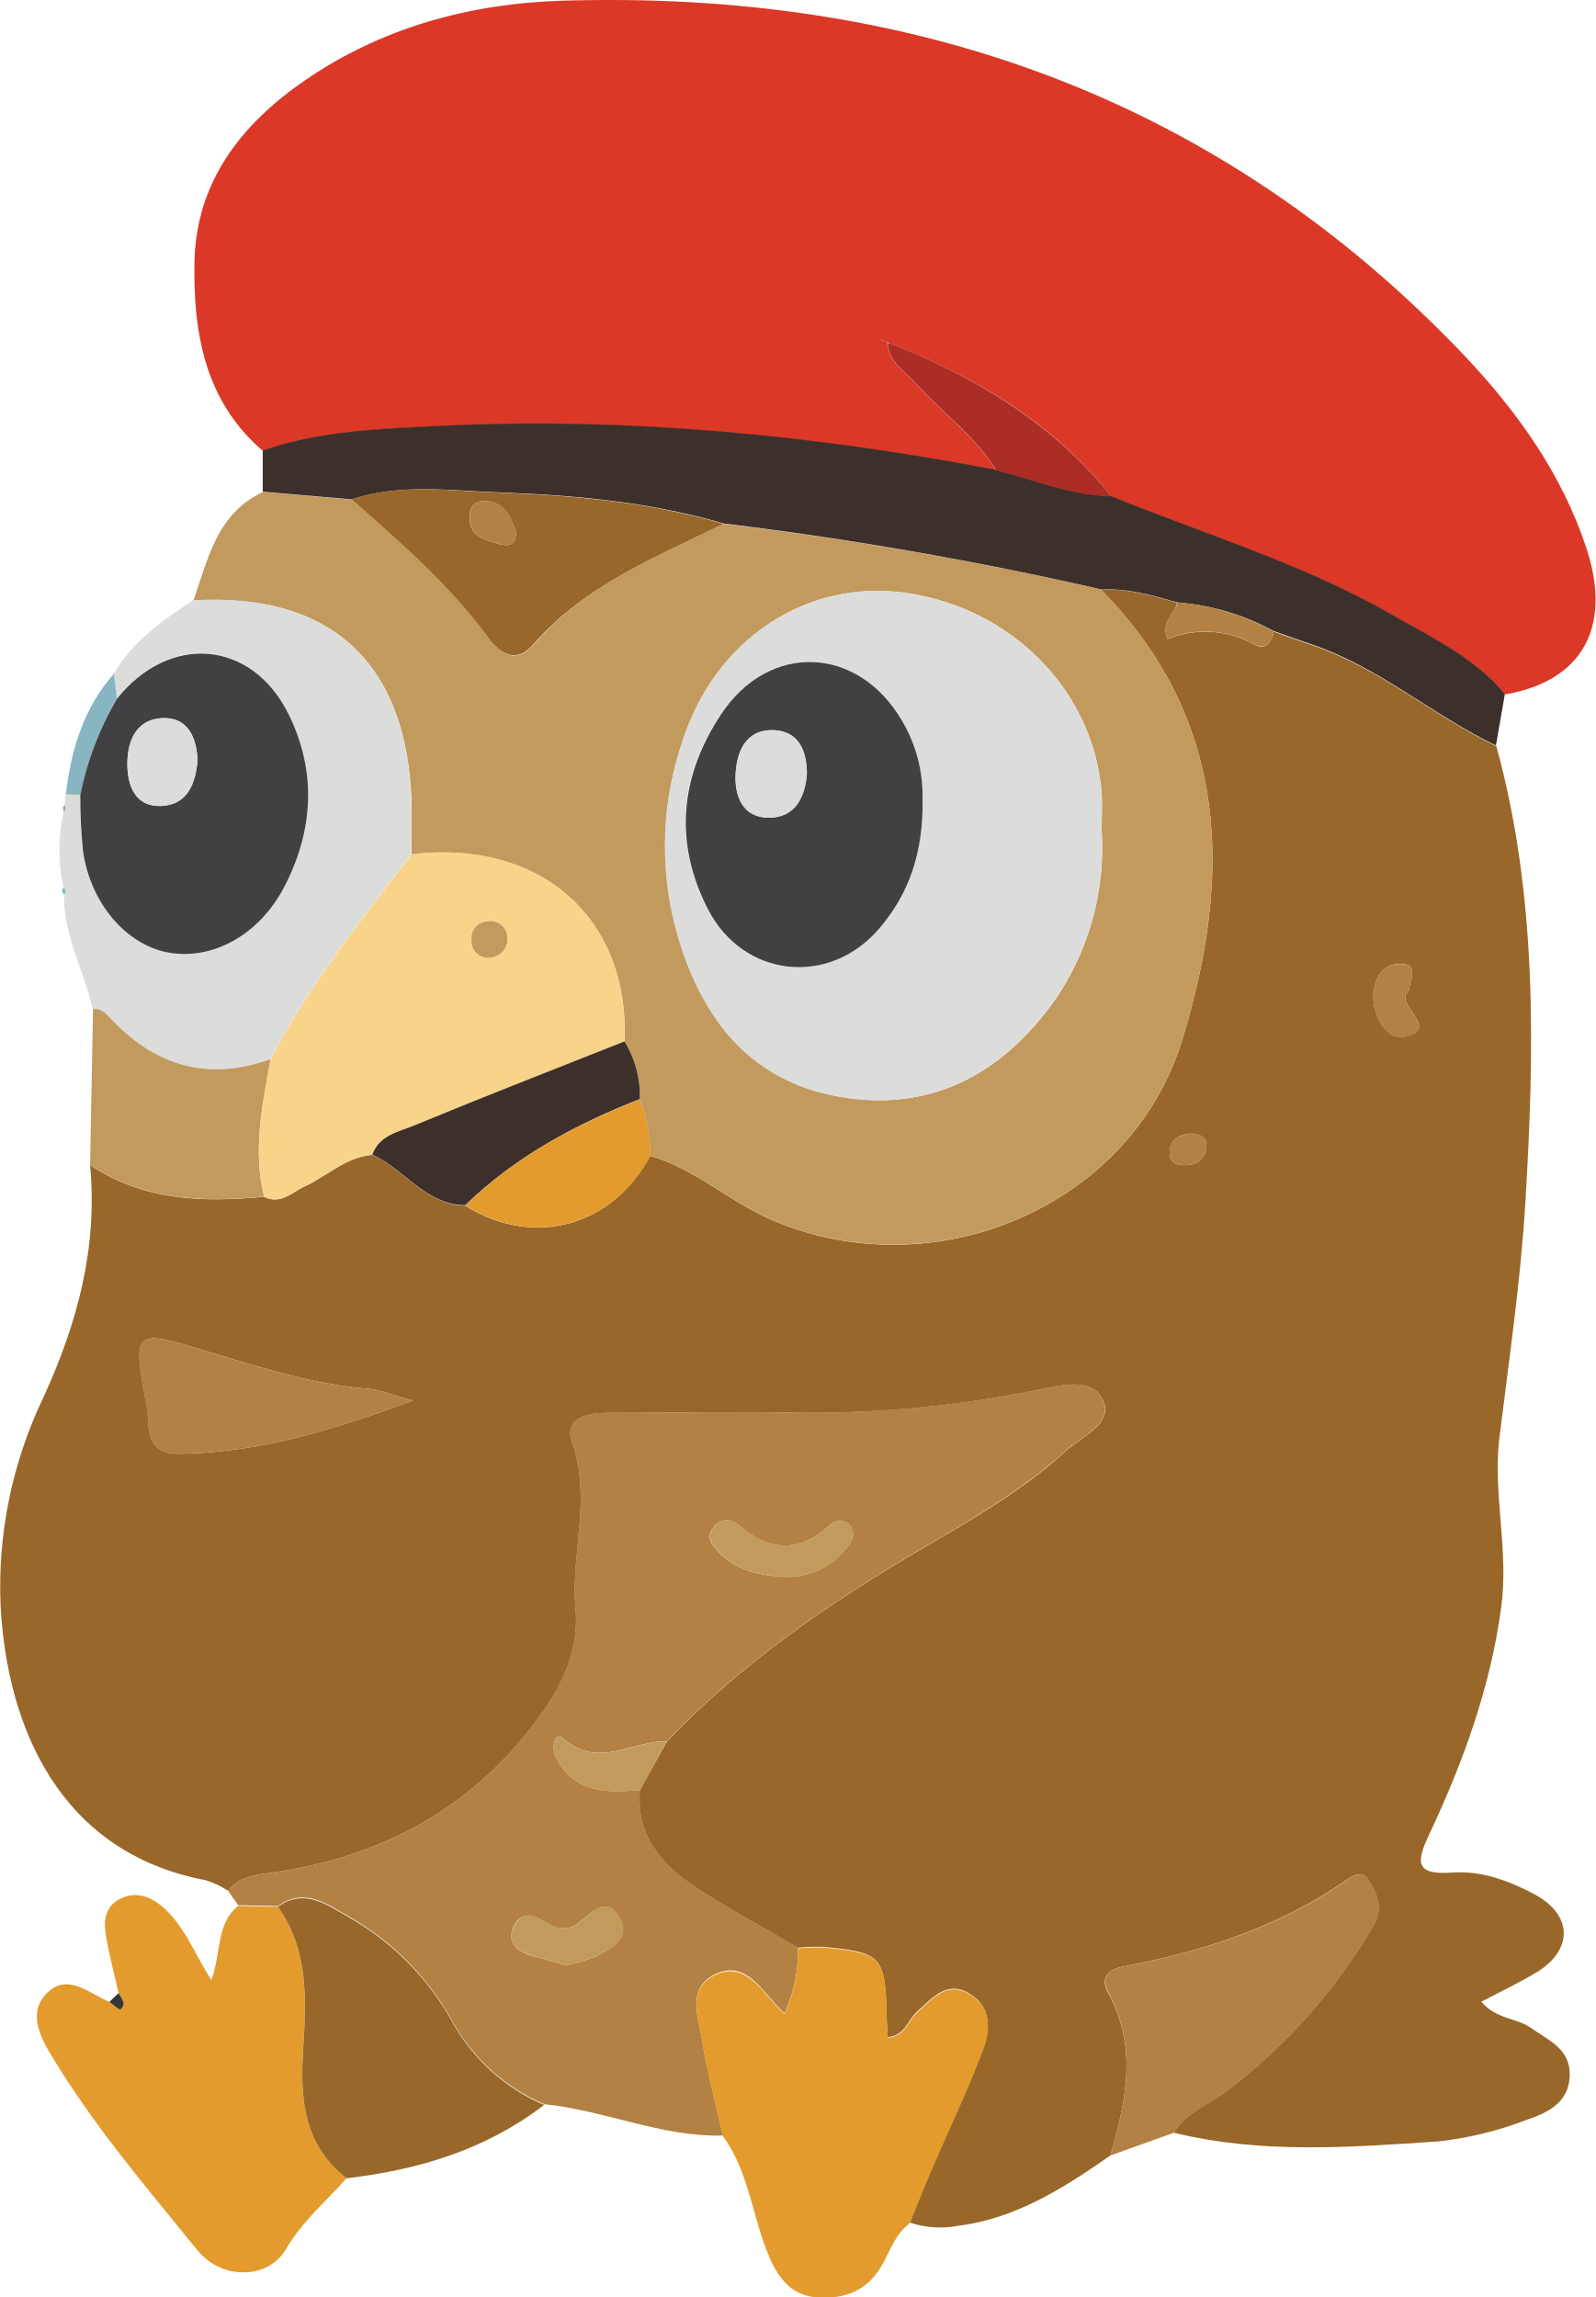
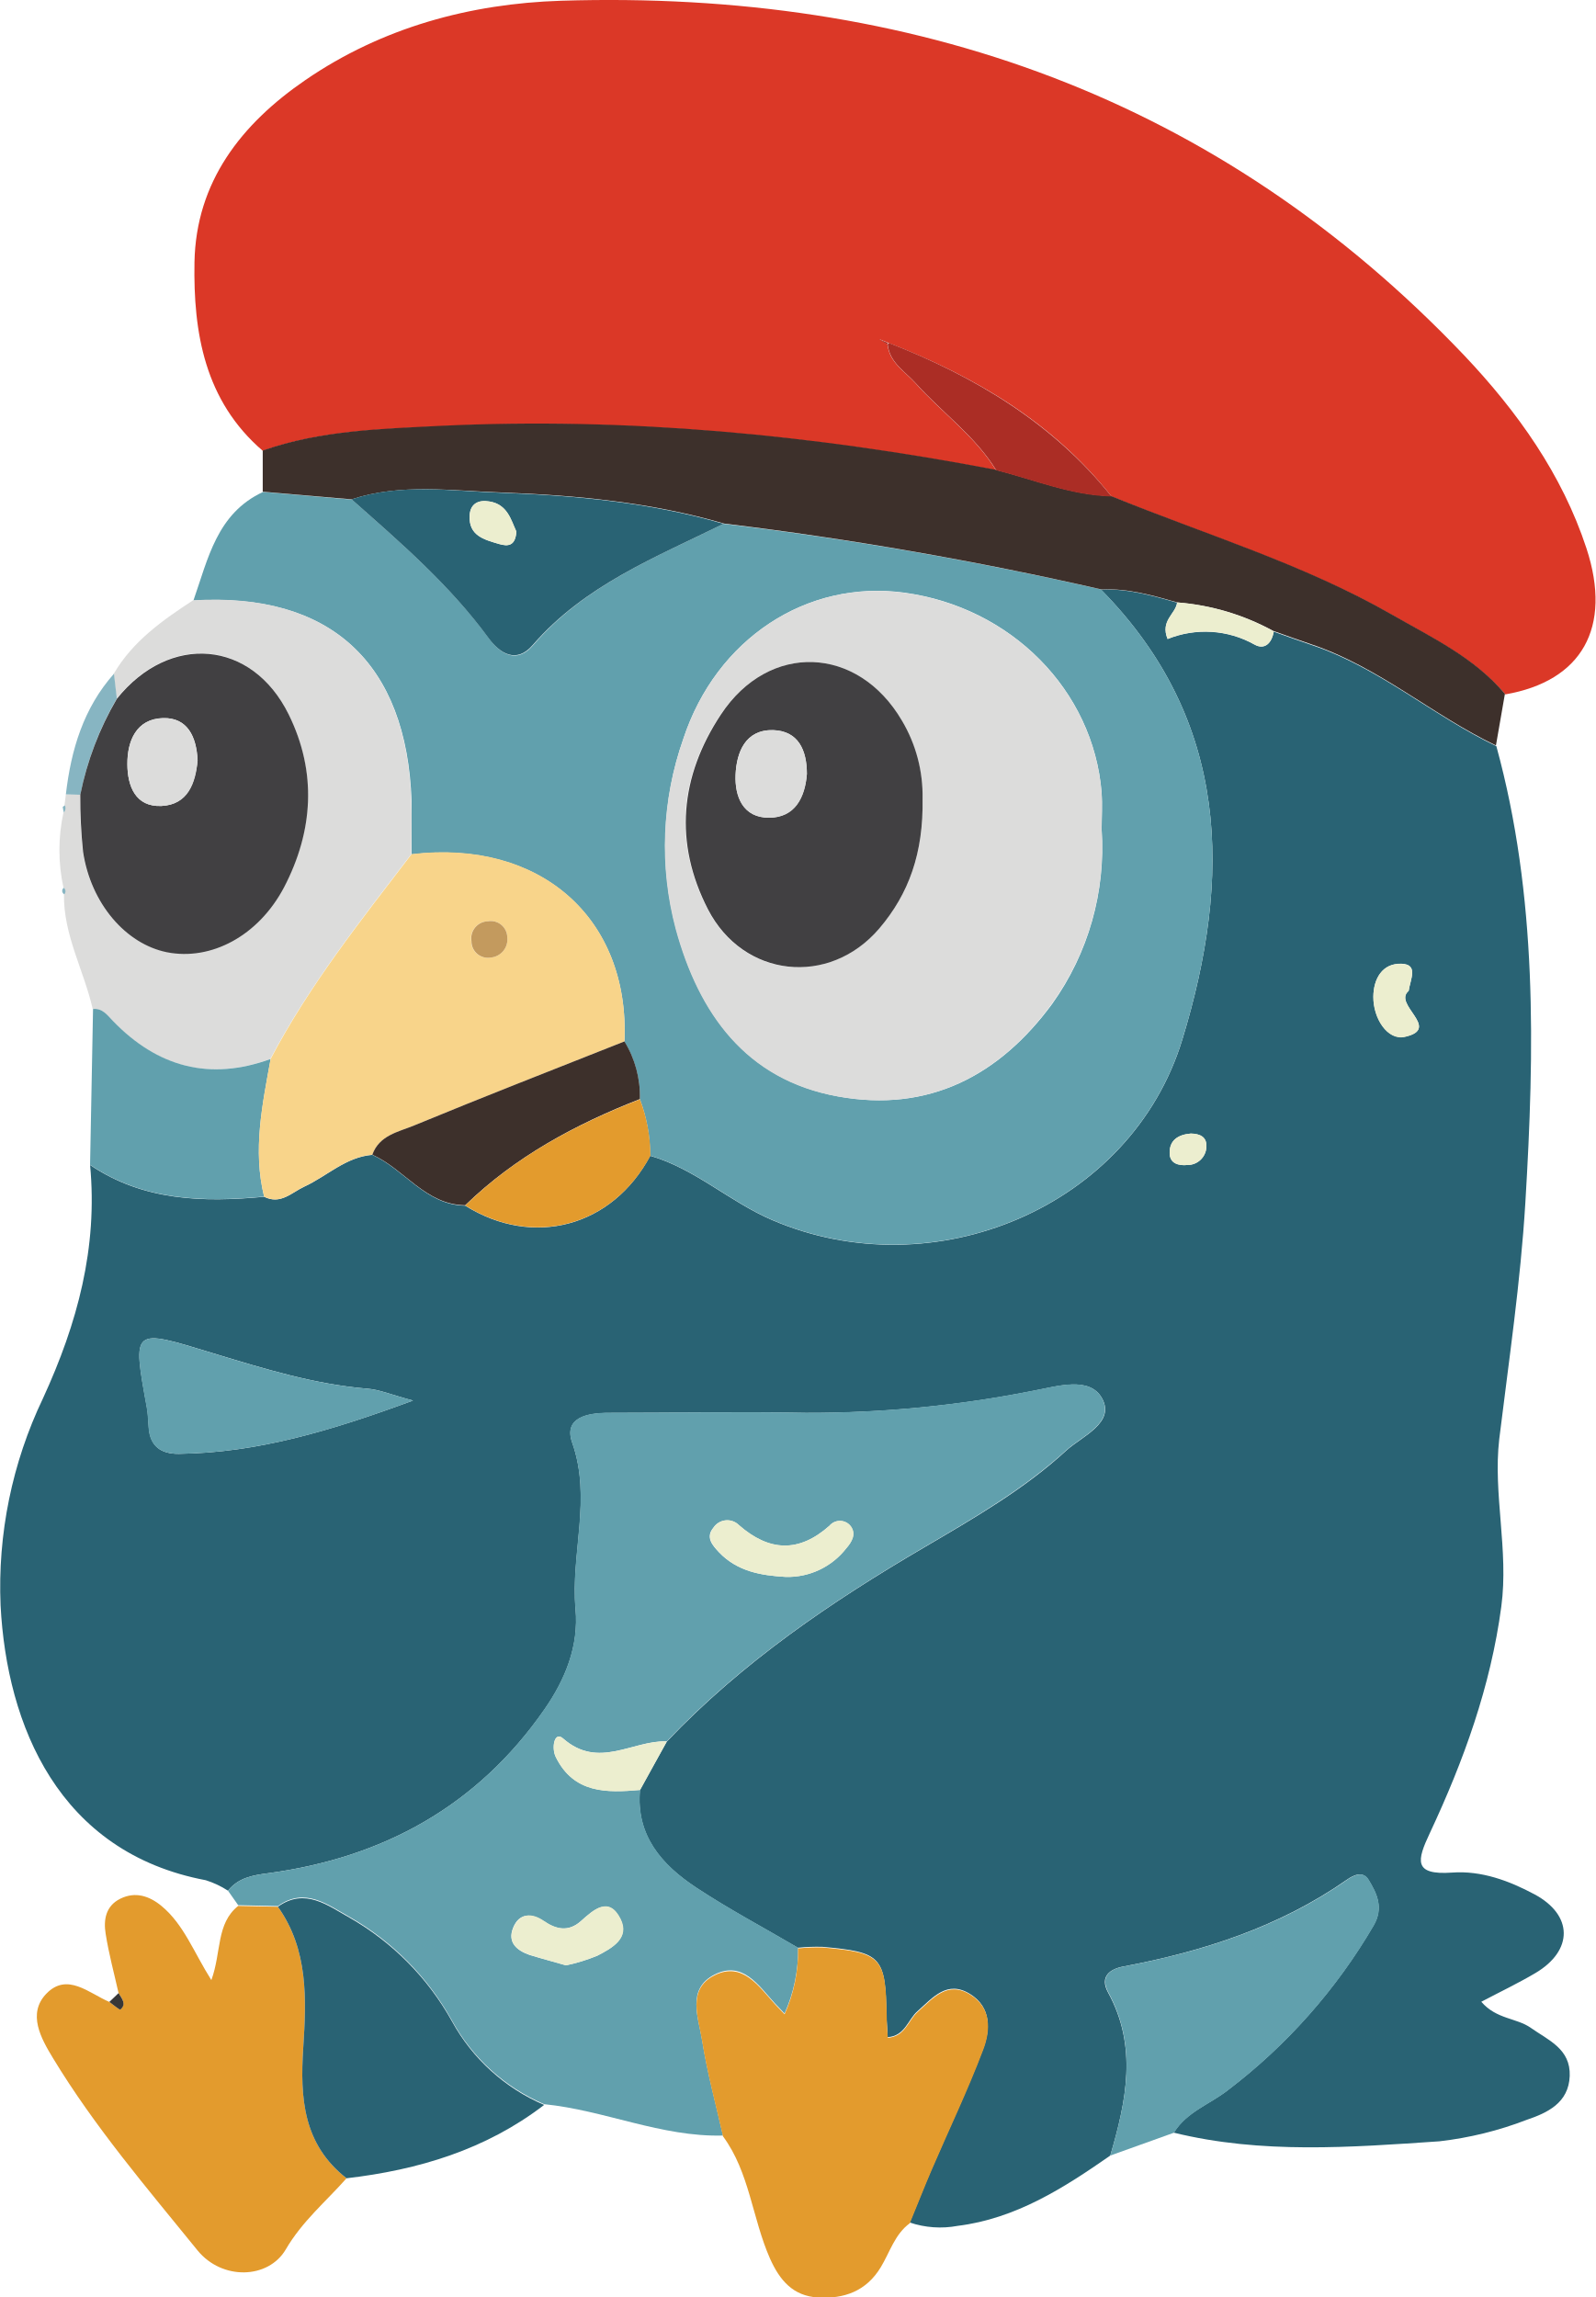
<svg xmlns="http://www.w3.org/2000/svg" viewBox="0 0 193.79 278.99">
  <defs>
-     <style>.cls-1{fill:#986729;}.cls-2{fill:#db3827;}.cls-3{fill:#c39a5e;}.cls-4{fill:#b28143;}.cls-5{fill:#3d302b;}.cls-6{fill:#e39b2d;}.cls-7{fill:#dcdcdb;}.cls-8{fill:#87b5c2;}.cls-9{fill:#f8d48a;}.cls-10{fill:#ab2d25;}.cls-11{fill:#383737;}.cls-12{fill:#414042;}</style>
+     <style>.cls-1{fill:#296374;}.cls-2{fill:#db3827;}.cls-3{fill:#61a0ad;}.cls-4{fill:#3d302b;}.cls-5{fill:#e39b2d;}.cls-6{fill:#dcdcdb;}.cls-7{fill:#87b5c2;}.cls-8{fill:#f8d48a;}.cls-9{fill:#eceecf;}.cls-10{fill:#ab2d25;}.cls-11{fill:#383737;}.cls-12{fill:#414042;}.cls-13{fill:#c39a5e;}</style>
  </defs>
  <g id="Layer_2" data-name="Layer 2">
    <g id="Layer_1-2" data-name="Layer 1">
      <path class="cls-1" d="M134.85,261.81c-5.67,3.95-11.47,7.66-18.54,8.54a11.58,11.58,0,0,1-5.83-.41c.88-2.13,1.72-4.29,2.63-6.41,2.09-4.87,4.38-9.67,6.27-14.62.9-2.35,1.05-5.09-1.54-6.71-2.8-1.76-4.54.42-6.42,2.09-1.15,1-1.49,3-3.62,3.14,0-.92-.11-1.74-.13-2.56-.12-7.23-.6-7.77-7.77-8.41a22.75,22.75,0,0,0-3,.11c-4.14-2.43-8.39-4.68-12.38-7.32-4.15-2.75-7.31-6.3-6.8-11.84L81,211.52c9.12-9.61,20-17,31.29-23.6,6-3.53,12.07-7,17.23-11.75,1.88-1.71,5.95-3.36,4.34-6.31-1.5-2.76-5.49-1.46-8.34-.94a139.42,139.42,0,0,1-27.65,2.69c-8-.16-16,0-23.94,0-2.55,0-5.5.55-4.43,3.61,2.41,6.81-.2,13.5.41,20.22.41,4.51-1.26,8.56-3.76,12.16C58,219.33,46.57,225.64,32.55,227.52c-1.85.24-3.61.55-4.86,2.12A11,11,0,0,0,25,228.37C7.12,225,.83,209.57.07,195a53.11,53.11,0,0,1,5.15-25.16c4.19-9.11,6.67-18.31,5.72-28.34,6.49,4.38,13.74,4.55,21.14,3.86,2,1,3.34-.52,4.9-1.24,2.75-1.27,5-3.58,8.24-3.85,3.92,1.77,6.45,6.08,11.28,6.17,8.27,5.17,17.87,2.58,22.47-6.06,5.46,1.59,9.61,5.57,14.8,7.8,19.64,8.45,43.61-1.54,49.83-21.92,6-19.65,5.85-38.69-9.88-54.65,3.19-.15,6.21.73,9.23,1.58-.15,1.39-2.06,2.18-1.14,4.43a12.21,12.21,0,0,1,10.55.67c1.25.71,2.12-.2,2.34-1.57,1.54.55,3.08,1.11,4.63,1.63,8.2,2.76,14.72,8.6,22.41,12.28,5,18.24,4.64,36.86,3.52,55.47-.58,9.6-2,19.14-3.17,28.7-.77,6.64,1.17,13.51.25,20.34-1.29,9.68-4.57,18.73-8.67,27.48-1.57,3.33-2.06,5.16,2.7,4.82,3.55-.26,6.94,1,10,2.64,4.72,2.53,4.72,6.83.12,9.56-2.08,1.23-4.26,2.27-6.58,3.49,1.84,2.14,4.28,1.95,6,3.16,2.14,1.51,4.86,2.56,4.74,5.85s-2.74,4.49-5.22,5.33a43.11,43.11,0,0,1-10.61,2.61c-10.77.73-21.59,1.57-32.26-1.05,1.54-2.54,4.38-3.45,6.58-5.18a68.5,68.5,0,0,0,17.69-20c1.23-2.15.4-3.86-.63-5.54-.66-1.08-1.77-.6-2.62,0-8.2,5.72-17.44,8.71-27.16,10.54-1.58.3-2.91,1.2-1.84,3.16C138.19,248.58,136.79,255.19,134.85,261.81Zm-84.69-91.7c-2.7-.73-4.08-1.33-5.49-1.44-6.5-.53-12.68-2.45-18.83-4.32-9.82-3-9.78-3.14-8,6.6.15.81.16,1.65.23,2.47.17,2.26,1.51,3.18,3.65,3.16C31.21,176.46,40.13,173.81,50.16,170.11Zm120.93-49.76c.21-1.43,1.22-3.23-.88-3.3-2.32-.08-3.38,1.84-3.41,4,0,2.62,1.72,5.33,3.81,4.87C175.15,124.94,169.11,122,171.09,120.35Zm-26.46,17.33c-1.5.12-2.6.79-2.57,2.39,0,1.25,1.09,1.54,2.14,1.43a2.29,2.29,0,0,0,2.32-2.13C146.62,138.07,145.73,137.72,144.63,137.68Z" />
      <path class="cls-2" d="M31.92,54.76c-7.07-6.07-8.45-14.36-8.3-22.9.18-9.78,5.69-16.8,13.46-22.13C46.42,3.32,57.12.44,68.15.09,110.79-1.24,148,11.82,177.85,43.18,184.3,50,189.73,57.6,192.69,66.62c3.15,9.63-.58,16.11-9.86,17.72-3.73-4.4-8.85-6.83-13.7-9.61C158.33,68.54,146.4,65,135,60.3c-7.13-9-16.58-14.57-27.08-18.65l-1.13-.46,1,.63c.23,2.24,2.11,3.28,3.42,4.74,3.19,3.57,7.21,6.39,9.77,10.56-22.27-4.25-44.72-6.41-67.4-5.33C46.26,52.13,38.91,52.3,31.92,54.76Z" />
      <path class="cls-3" d="M133.72,71.59c15.73,16,15.89,35,9.88,54.65-6.22,20.38-30.19,30.37-49.83,21.92-5.19-2.23-9.34-6.21-14.8-7.79a19.5,19.5,0,0,0-1.25-6.85,12.7,12.7,0,0,0-1.88-7c.67-15-10.24-24.61-25.85-22.75,0-2.14,0-4.29,0-6.43-.56-16.86-9.87-25.41-26.5-24.4,1.78-5.06,2.84-10.58,8.46-13.19l10.79.93c5.93,5.24,11.92,10.4,16.64,16.85,1.38,1.89,3.36,3.16,5.36.85C71,71.08,79.62,67.69,87.88,63.62A447.27,447.27,0,0,1,133.72,71.59Zm.08,29.17c0-1.5.1-3,0-4.49-1-12.44-11-22.54-24-24.29C98,70.38,87,77.58,83,89.72a39.09,39.09,0,0,0-.88,23.12c2.79,10.22,8.5,18.28,19.67,20.33,11,2,19.59-2.52,26-11.23A32.6,32.6,0,0,0,133.8,100.76Z" />
-       <path class="cls-4" d="M27.69,229.64c1.25-1.57,3-1.88,4.86-2.12,14-1.88,25.46-8.19,33.58-19.94,2.5-3.6,4.17-7.65,3.76-12.16-.61-6.72,2-13.41-.41-20.22-1.07-3.06,1.88-3.62,4.43-3.61,8,0,16-.14,23.94,0a139.42,139.42,0,0,0,27.65-2.69c2.85-.52,6.84-1.82,8.34.94,1.61,2.95-2.46,4.6-4.34,6.31-5.16,4.7-11.21,8.22-17.23,11.75-11.34,6.65-22.17,14-31.29,23.6-4.16-.15-8.27,3.44-12.59-.35-1.08-.95-1.43,1.16-.89,2.25,2.19,4.43,6.17,4.36,10.25,4-.51,5.54,2.65,9.09,6.8,11.84,4,2.64,8.24,4.89,12.38,7.32a18.78,18.78,0,0,1-1.64,8l-1.17-1.23c-2-2.18-3.92-5.24-7.34-3.5s-1.94,5.25-1.5,8c.62,3.89,1.66,7.71,2.53,11.55-7.5.2-14.39-3.08-21.72-3.81a23.14,23.14,0,0,1-11.2-10.16,32.88,32.88,0,0,0-12.45-12.59c-2.58-1.43-5.38-3.69-8.69-1.31l-4.82-.11Zm67.75-38.11a9,9,0,0,0,7.33-3.47c.67-.77,1.23-1.71.56-2.66a1.65,1.65,0,0,0-2.6-.08c-3.71,3.3-7.3,3.14-11-.08a2,2,0,0,0-3.08.3c-1,1.19-.13,2.13.67,3C89.55,190.87,92.44,191.36,95.44,191.53Zm-26.7,47.18a21.59,21.59,0,0,0,3.78-1.16c1.76-.91,4-2.11,2.82-4.47-1.41-2.82-3.28-1.08-4.8.26s-3,1-4.5,0-3-1-3.72.8.47,2.78,2,3.31C65.77,237.89,67.21,238.26,68.74,238.71Z" />
-       <path class="cls-5" d="M42.7,60.65l-10.79-.93c0-1.65,0-3.31,0-5,7-2.46,14.34-2.63,21.6-3,22.68-1.08,45.13,1.08,67.4,5.33,4.66,1.17,9.15,3.07,14,3.18,11.44,4.68,23.37,8.24,34.17,14.43,4.85,2.78,10,5.21,13.7,9.61q-.54,3.14-1.09,6.27c-7.69-3.68-14.21-9.52-22.41-12.28-1.55-.52-3.09-1.08-4.63-1.63A28.91,28.91,0,0,0,143,73.17c-3-.85-6-1.73-9.23-1.58a447.27,447.27,0,0,0-45.84-8c-8.8-2.57-17.87-3.43-26.95-3.77C54.87,59.62,48.7,58.68,42.7,60.65Z" />
-       <path class="cls-6" d="M28.93,231.49l4.82.1c3.72,5.22,3.46,11.25,3.08,17.13-.4,6.13,0,11.73,5.26,15.85-2.51,2.83-5.41,5.25-7.38,8.64C32.6,276.81,27,277,24,273.34c-6.14-7.57-12.5-15-17.58-23.39-1.43-2.36-3.13-5.37-.79-7.8,2.53-2.62,5.17-.06,7.65,1,.47.33,1.26,1,1.34.93.75-.7.18-1.38-.22-2-.54-2.41-1.19-4.79-1.57-7.22-.27-1.67,0-3.37,1.79-4.25s3.49-.36,5,.89c2.72,2.26,3.9,5.6,6.05,9C26.91,237.11,26.24,233.63,28.93,231.49Z" />
-       <path class="cls-7" d="M23.45,72.91c16.63-1,25.94,7.54,26.5,24.4.07,2.14,0,4.29,0,6.43-6.12,8-12.4,15.91-17.12,24.88-7.42,2.71-13.75,1-19.16-4.62-.67-.69-1.25-1.56-2.41-1.45-1.06-4.67-3.57-9-3.49-13.93a.54.54,0,0,0-.06-.79,21.39,21.39,0,0,1,0-9.15.8.8,0,0,0,.12-.86L8,96.48l1.72,0a64,64,0,0,0,.34,6.94c.94,6.28,5.16,11.2,10.19,12.2,5.35,1,11.1-2,14.22-7.89,3.6-6.84,4-14,.56-21-4.47-9.06-14.46-9.88-20.87-1.89-.12-1-.23-2-.35-3C16.13,77.87,19.74,75.34,23.45,72.91Z" />
-       <path class="cls-6" d="M87.81,259.47c-.87-3.84-1.91-7.66-2.53-11.55-.44-2.79-1.89-6.3,1.5-8s5.36,1.32,7.34,3.5l1.17,1.23a18.78,18.78,0,0,0,1.64-8,22.75,22.75,0,0,1,3-.11c7.17.64,7.65,1.18,7.77,8.41,0,.82.08,1.64.13,2.56,2.13-.16,2.47-2.12,3.62-3.14,1.88-1.67,3.62-3.85,6.42-2.09,2.59,1.62,2.44,4.36,1.54,6.71-1.89,5-4.18,9.75-6.27,14.62-.91,2.12-1.75,4.28-2.63,6.41-1.84,1.35-2.43,3.53-3.54,5.36-1.77,2.92-4.47,3.86-7.64,3.67-3-.19-4.61-2.05-5.81-4.73C91.35,269.4,91.05,263.87,87.81,259.47Z" />
+       <path class="cls-3" d="M27.69,229.64c1.25-1.57,3-1.88,4.86-2.12,14-1.88,25.46-8.19,33.58-19.94,2.5-3.6,4.17-7.65,3.76-12.16-.61-6.72,2-13.41-.41-20.22-1.07-3.06,1.88-3.62,4.43-3.61,8,0,16-.14,23.94,0a139.42,139.42,0,0,0,27.65-2.69c2.85-.52,6.84-1.82,8.34.94,1.61,2.95-2.46,4.6-4.34,6.31-5.16,4.7-11.21,8.22-17.23,11.75-11.34,6.65-22.17,14-31.29,23.6-4.16-.15-8.27,3.44-12.59-.35-1.08-.95-1.43,1.16-.89,2.25,2.19,4.43,6.17,4.36,10.25,4-.51,5.54,2.65,9.09,6.8,11.84,4,2.64,8.24,4.89,12.38,7.32a18.78,18.78,0,0,1-1.64,8l-1.17-1.23c-2-2.18-3.92-5.24-7.34-3.5s-1.94,5.25-1.5,8c.62,3.89,1.66,7.71,2.53,11.55-7.5.2-14.39-3.08-21.72-3.81a23.14,23.14,0,0,1-11.2-10.16,32.88,32.88,0,0,0-12.45-12.59c-2.58-1.43-5.38-3.69-8.69-1.31l-4.82-.11Zm67.75-38.11a9,9,0,0,0,7.33-3.47c.67-.77,1.23-1.71.56-2.66a1.65,1.65,0,0,0-2.6-.08c-3.71,3.3-7.3,3.14-11-.08a2,2,0,0,0-3.08.3c-1,1.19-.13,2.13.67,3C89.55,190.87,92.44,191.36,95.44,191.53Zm-26.7,47.18a21.59,21.59,0,0,0,3.78-1.16c1.76-.91,4-2.11,2.82-4.47-1.41-2.82-3.28-1.08-4.8.26s-3,1-4.5,0-3-1-3.72.8.47,2.78,2,3.31C65.77,237.89,67.21,238.26,68.74,238.71Z" />
+       <path class="cls-4" d="M42.7,60.65l-10.79-.93c0-1.65,0-3.31,0-5,7-2.46,14.34-2.63,21.6-3,22.68-1.08,45.13,1.08,67.4,5.33,4.66,1.17,9.15,3.07,14,3.18,11.44,4.68,23.37,8.24,34.17,14.43,4.85,2.78,10,5.21,13.7,9.61q-.54,3.14-1.09,6.27c-7.69-3.68-14.21-9.52-22.41-12.28-1.55-.52-3.09-1.08-4.63-1.63A28.91,28.91,0,0,0,143,73.17c-3-.85-6-1.73-9.23-1.58a447.27,447.27,0,0,0-45.84-8c-8.8-2.57-17.87-3.43-26.95-3.77C54.87,59.62,48.7,58.68,42.7,60.65Z" />
+       <path class="cls-5" d="M28.93,231.49l4.82.1c3.72,5.22,3.46,11.25,3.08,17.13-.4,6.13,0,11.73,5.26,15.85-2.51,2.83-5.41,5.25-7.38,8.64C32.6,276.81,27,277,24,273.34c-6.14-7.57-12.5-15-17.58-23.39-1.43-2.36-3.13-5.37-.79-7.8,2.53-2.62,5.17-.06,7.65,1,.47.33,1.26,1,1.34.93.75-.7.18-1.38-.22-2-.54-2.41-1.19-4.79-1.57-7.22-.27-1.67,0-3.37,1.79-4.25s3.49-.36,5,.89c2.72,2.26,3.9,5.6,6.05,9C26.91,237.11,26.24,233.63,28.93,231.49Z" />
+       <path class="cls-6" d="M23.45,72.91c16.63-1,25.94,7.54,26.5,24.4.07,2.14,0,4.29,0,6.43-6.12,8-12.4,15.91-17.12,24.88-7.42,2.71-13.75,1-19.16-4.62-.67-.69-1.25-1.56-2.41-1.45-1.06-4.67-3.57-9-3.49-13.93a.54.54,0,0,0-.06-.79,21.39,21.39,0,0,1,0-9.15.8.8,0,0,0,.12-.86L8,96.48l1.72,0a64,64,0,0,0,.34,6.94c.94,6.28,5.16,11.2,10.19,12.2,5.35,1,11.1-2,14.22-7.89,3.6-6.84,4-14,.56-21-4.47-9.06-14.46-9.88-20.87-1.89-.12-1-.23-2-.35-3C16.13,77.87,19.74,75.34,23.45,72.91Z" />
+       <path class="cls-5" d="M87.81,259.47c-.87-3.84-1.91-7.66-2.53-11.55-.44-2.79-1.89-6.3,1.5-8s5.36,1.32,7.34,3.5l1.17,1.23a18.78,18.78,0,0,0,1.64-8,22.75,22.75,0,0,1,3-.11c7.17.64,7.65,1.18,7.77,8.41,0,.82.08,1.64.13,2.56,2.13-.16,2.47-2.12,3.62-3.14,1.88-1.67,3.62-3.85,6.42-2.09,2.59,1.62,2.44,4.36,1.54,6.71-1.89,5-4.18,9.75-6.27,14.62-.91,2.12-1.75,4.28-2.63,6.41-1.84,1.35-2.43,3.53-3.54,5.36-1.77,2.92-4.47,3.86-7.64,3.67-3-.19-4.61-2.05-5.81-4.73C91.35,269.4,91.05,263.87,87.81,259.47Z" />
      <path class="cls-1" d="M42.09,264.57c-5.27-4.12-5.66-9.72-5.26-15.85.38-5.88.64-11.91-3.08-17.13,3.31-2.37,6.11-.11,8.69,1.32A32.88,32.88,0,0,1,54.89,245.5a23.14,23.14,0,0,0,11.2,10.16C59,261.1,50.82,263.55,42.09,264.57Z" />
-       <path class="cls-4" d="M134.85,261.81c1.94-6.62,3.34-13.23-.23-19.8-1.07-2,.26-2.86,1.84-3.16,9.72-1.83,19-4.82,27.16-10.54.85-.6,2-1.08,2.62,0,1,1.68,1.86,3.39.63,5.54a68.5,68.5,0,0,1-17.69,20c-2.2,1.73-5,2.64-6.58,5.18Z" />
+       <path class="cls-3" d="M134.85,261.81c1.94-6.62,3.34-13.23-.23-19.8-1.07-2,.26-2.86,1.84-3.16,9.72-1.83,19-4.82,27.16-10.54.85-.6,2-1.08,2.62,0,1,1.68,1.86,3.39.63,5.54a68.5,68.5,0,0,1-17.69,20c-2.2,1.73-5,2.64-6.58,5.18Z" />
      <path class="cls-3" d="M11.3,122.55c1.16-.11,1.74.76,2.41,1.45,5.41,5.6,11.74,7.33,19.16,4.62-1,5.54-2.19,11.07-.79,16.72-7.4.69-14.65.52-21.14-3.86Z" />
-       <path class="cls-8" d="M13.84,81.83c.12,1,.23,2,.35,3A37.81,37.81,0,0,0,9.75,96.53L8,96.48C8.63,91.06,10.14,86,13.84,81.83Z" />
-       <path class="cls-8" d="M7.75,107.83a.54.54,0,0,1,.06.79A.46.46,0,0,1,7.75,107.83Z" />
-       <path class="cls-8" d="M7.88,97.82a.8.8,0,0,1-.12.86A3.58,3.58,0,0,1,7.62,98C7.61,98,7.79,97.89,7.88,97.82Z" />
-       <path class="cls-9" d="M32.08,145.34c-1.4-5.65-.22-11.18.79-16.72,4.72-9,11-16.87,17.12-24.88,15.61-1.86,26.52,7.74,25.85,22.75-8.52,3.39-17.07,6.71-25.55,10.21-1.88.78-4.22,1.17-5.07,3.55-3.22.27-5.49,2.58-8.24,3.85C35.42,144.82,34.08,146.36,32.08,145.34Zm29.53-31.51a2,2,0,0,0-2.37-1.93,2.07,2.07,0,0,0-2,2.4,2,2,0,0,0,2.35,2A2.21,2.21,0,0,0,61.61,113.83Z" />
-       <path class="cls-5" d="M45.22,140.25c.85-2.38,3.19-2.77,5.07-3.55,8.48-3.5,17-6.82,25.55-10.21a12.7,12.7,0,0,1,1.88,7c-7.82,3.06-15.14,7-21.22,12.9C51.67,146.33,49.14,142,45.22,140.25Z" />
-       <path class="cls-4" d="M50.16,170.11c-10,3.7-18.95,6.35-28.47,6.47-2.14,0-3.48-.9-3.65-3.16-.07-.82-.08-1.66-.23-2.47-1.75-9.74-1.79-9.6,8-6.6,6.15,1.87,12.33,3.79,18.83,4.32C46.08,168.78,47.46,169.38,50.16,170.11Z" />
-       <path class="cls-6" d="M56.5,146.42c6.08-5.94,13.4-9.84,21.22-12.9A19.5,19.5,0,0,1,79,140.37C74.37,149,64.77,151.59,56.5,146.42Z" />
-       <path class="cls-3" d="M77.75,217.41c-4.08.37-8.06.44-10.25-4-.54-1.09-.19-3.2.89-2.25,4.32,3.79,8.43.2,12.59.35Z" />
-       <path class="cls-4" d="M143,73.17A28.91,28.91,0,0,1,154.7,76.7c-.22,1.37-1.09,2.28-2.34,1.57a12.21,12.21,0,0,0-10.55-.67C140.89,75.35,142.8,74.56,143,73.17Z" />
-       <path class="cls-4" d="M171.09,120.35c-2,1.66,4.06,4.59-.48,5.6-2.09.46-3.85-2.25-3.81-4.87,0-2.19,1.09-4.11,3.41-4C172.31,117.12,171.3,118.92,171.09,120.35Z" />
-       <path class="cls-4" d="M144.63,137.68c1.1,0,2,.39,1.89,1.69a2.29,2.29,0,0,1-2.32,2.13c-1,.11-2.12-.18-2.14-1.43C142,138.47,143.13,137.8,144.63,137.68Z" />
+       <path class="cls-7" d="M13.84,81.83c.12,1,.23,2,.35,3A37.81,37.81,0,0,0,9.75,96.53L8,96.48C8.63,91.06,10.14,86,13.84,81.83Z" />
+       <path class="cls-7" d="M7.75,107.83a.54.54,0,0,1,.06.79A.46.46,0,0,1,7.75,107.83Z" />
+       <path class="cls-7" d="M7.88,97.82a.8.8,0,0,1-.12.86A3.58,3.58,0,0,1,7.62,98C7.61,98,7.79,97.89,7.88,97.82Z" />
+       <path class="cls-8" d="M32.08,145.34c-1.4-5.65-.22-11.18.79-16.72,4.72-9,11-16.87,17.12-24.88,15.61-1.86,26.52,7.74,25.85,22.75-8.52,3.39-17.07,6.71-25.55,10.21-1.88.78-4.22,1.17-5.07,3.55-3.22.27-5.49,2.58-8.24,3.85C35.42,144.82,34.08,146.36,32.08,145.34Zm29.53-31.51a2,2,0,0,0-2.37-1.93,2.07,2.07,0,0,0-2,2.4,2,2,0,0,0,2.35,2A2.21,2.21,0,0,0,61.61,113.83Z" />
+       <path class="cls-4" d="M45.22,140.25c.85-2.38,3.19-2.77,5.07-3.55,8.48-3.5,17-6.82,25.55-10.21a12.7,12.7,0,0,1,1.88,7c-7.82,3.06-15.14,7-21.22,12.9C51.67,146.33,49.14,142,45.22,140.25Z" />
+       <path class="cls-3" d="M50.16,170.11c-10,3.7-18.95,6.35-28.47,6.47-2.14,0-3.48-.9-3.65-3.16-.07-.82-.08-1.66-.23-2.47-1.75-9.74-1.79-9.6,8-6.6,6.15,1.87,12.33,3.79,18.83,4.32C46.08,168.78,47.46,169.38,50.16,170.11Z" />
+       <path class="cls-5" d="M56.5,146.42c6.08-5.94,13.4-9.84,21.22-12.9A19.5,19.5,0,0,1,79,140.37C74.37,149,64.77,151.59,56.5,146.42Z" />
+       <path class="cls-9" d="M77.75,217.41c-4.08.37-8.06.44-10.25-4-.54-1.09-.19-3.2.89-2.25,4.32,3.79,8.43.2,12.59.35Z" />
+       <path class="cls-9" d="M143,73.17A28.91,28.91,0,0,1,154.7,76.7c-.22,1.37-1.09,2.28-2.34,1.57a12.21,12.21,0,0,0-10.55-.67C140.89,75.35,142.8,74.56,143,73.17Z" />
+       <path class="cls-9" d="M171.09,120.35c-2,1.66,4.06,4.59-.48,5.6-2.09.46-3.85-2.25-3.81-4.87,0-2.19,1.09-4.11,3.41-4C172.31,117.12,171.3,118.92,171.09,120.35Z" />
+       <path class="cls-9" d="M144.63,137.68c1.1,0,2,.39,1.89,1.69a2.29,2.29,0,0,1-2.32,2.13c-1,.11-2.12-.18-2.14-1.43C142,138.47,143.13,137.8,144.63,137.68Z" />
      <path class="cls-10" d="M135,60.3c-4.89-.11-9.38-2-14-3.18-2.56-4.17-6.58-7-9.77-10.56-1.31-1.46-3.19-2.5-3.42-4.74l.15-.17C118.38,45.73,127.83,51.33,135,60.3Z" />
      <path class="cls-10" d="M107.73,41.82l-1-.63,1.13.46Z" />
-       <path class="cls-7" d="M133.8,100.76a32.6,32.6,0,0,1-6.07,21.18c-6.39,8.71-15,13.24-26,11.23-11.17-2-16.88-10.11-19.67-20.33A39.09,39.09,0,0,1,83,89.72C87,77.58,98,70.38,109.79,72c13,1.75,23,11.85,24,24.29C133.9,97.76,133.8,99.26,133.8,100.76ZM112.05,97a17.84,17.84,0,0,0-2.54-9.46c-5.31-9.16-16.13-9.59-22-.74-5,7.5-5.73,15.55-1.56,23.65,4.29,8.34,14.72,9.45,20.81,2.31C110.37,108.61,112.17,103.67,112.05,97Z" />
+       <path class="cls-6" d="M133.8,100.76a32.6,32.6,0,0,1-6.07,21.18c-6.39,8.71-15,13.24-26,11.23-11.17-2-16.88-10.11-19.67-20.33A39.09,39.09,0,0,1,83,89.72C87,77.58,98,70.38,109.79,72c13,1.75,23,11.85,24,24.29C133.9,97.76,133.8,99.26,133.8,100.76ZM112.05,97a17.84,17.84,0,0,0-2.54-9.46c-5.31-9.16-16.13-9.59-22-.74-5,7.5-5.73,15.55-1.56,23.65,4.29,8.34,14.72,9.45,20.81,2.31C110.37,108.61,112.17,103.67,112.05,97Z" />
      <path class="cls-1" d="M42.7,60.65c6-2,12.17-1,18.23-.8,9.08.34,18.15,1.2,26.95,3.77C79.62,67.69,71,71.08,64.7,78.35c-2,2.31-4,1-5.36-.85C54.62,71.05,48.63,65.89,42.7,60.65Zm20,3.9c-.64-1.38-1.06-3.28-3.25-3.64-1.33-.22-2.36.24-2.42,1.75-.1,2.43,1.78,2.88,3.56,3.41C61.73,66.4,62.6,66.31,62.72,64.55Z" />
-       <path class="cls-3" d="M95.44,191.53c-3-.17-5.89-.66-8.09-3-.8-.86-1.65-1.8-.67-3a2,2,0,0,1,3.08-.3c3.67,3.22,7.26,3.38,11,.08a1.65,1.65,0,0,1,2.6.08c.67.95.11,1.89-.56,2.66A9,9,0,0,1,95.44,191.53Z" />
-       <path class="cls-3" d="M68.74,238.71c-1.53-.45-3-.82-4.38-1.28-1.57-.53-2.79-1.5-2-3.31s2.27-1.81,3.72-.8,3,1.38,4.5,0,3.39-3.08,4.8-.26c1.18,2.36-1.06,3.56-2.82,4.47A21.59,21.59,0,0,1,68.74,238.71Z" />
+       <path class="cls-9" d="M95.44,191.53c-3-.17-5.89-.66-8.09-3-.8-.86-1.65-1.8-.67-3a2,2,0,0,1,3.08-.3c3.67,3.22,7.26,3.38,11,.08a1.65,1.65,0,0,1,2.6.08c.67.95.11,1.89-.56,2.66A9,9,0,0,1,95.44,191.53Z" />
+       <path class="cls-9" d="M68.74,238.71c-1.53-.45-3-.82-4.38-1.28-1.57-.53-2.79-1.5-2-3.31s2.27-1.81,3.72-.8,3,1.38,4.5,0,3.39-3.08,4.8-.26c1.18,2.36-1.06,3.56-2.82,4.47A21.59,21.59,0,0,1,68.74,238.71Z" />
      <path class="cls-11" d="M14.4,242.08c.4.66,1,1.34.22,2-.08.08-.87-.6-1.34-.93Z" />
      <path class="cls-12" d="M9.75,96.53a37.81,37.81,0,0,1,4.44-11.65c6.41-8,16.4-7.17,20.87,1.89,3.45,7,3,14.17-.56,21-3.12,5.92-8.87,8.94-14.22,7.89-5-1-9.25-5.92-10.19-12.2A64,64,0,0,1,9.75,96.53ZM24,92.36c-.12-2.87-1.21-5.23-4.21-5.14-3.22.09-4.35,2.76-4.32,5.61,0,2.61,1,5.21,4.15,5.06S23.72,95.12,24,92.36Z" />
-       <path class="cls-3" d="M61.61,113.83a2.21,2.21,0,0,1-2,2.47,2,2,0,0,1-2.35-2,2.07,2.07,0,0,1,2-2.4A2,2,0,0,1,61.61,113.83Z" />
+       <path class="cls-13" d="M61.61,113.83a2.21,2.21,0,0,1-2,2.47,2,2,0,0,1-2.35-2,2.07,2.07,0,0,1,2-2.4A2,2,0,0,1,61.61,113.83Z" />
      <path class="cls-12" d="M112.05,97c.12,6.63-1.68,11.57-5.25,15.76-6.09,7.14-16.52,6-20.81-2.31-4.17-8.1-3.4-16.15,1.56-23.65,5.83-8.85,16.65-8.42,22,.74A17.84,17.84,0,0,1,112.05,97ZM98,94c0-2.89-1.05-5.23-4.09-5.32-3.38-.09-4.45,2.66-4.57,5.41s1,5.24,4.06,5.23S97.79,96.86,98,94Z" />
-       <path class="cls-4" d="M62.72,64.55c-.12,1.76-1,1.85-2.11,1.52-1.78-.53-3.66-1-3.56-3.41.06-1.51,1.09-2,2.42-1.75C61.66,61.27,62.08,63.17,62.72,64.55Z" />
-       <path class="cls-7" d="M24,92.36c-.24,2.76-1.14,5.38-4.38,5.53s-4.12-2.45-4.15-5.06c0-2.85,1.1-5.52,4.32-5.61C22.75,87.13,23.84,89.49,24,92.36Z" />
-       <path class="cls-7" d="M98,94c-.22,2.83-1.37,5.32-4.6,5.32s-4.17-2.6-4.06-5.23,1.19-5.5,4.57-5.41C97,88.8,98,91.14,98,94Z" />
+       <path class="cls-9" d="M62.72,64.55c-.12,1.76-1,1.85-2.11,1.52-1.78-.53-3.66-1-3.56-3.41.06-1.51,1.09-2,2.42-1.75C61.66,61.27,62.08,63.17,62.72,64.55Z" />
+       <path class="cls-6" d="M24,92.36c-.24,2.76-1.14,5.38-4.38,5.53s-4.12-2.45-4.15-5.06c0-2.85,1.1-5.52,4.32-5.61C22.75,87.13,23.84,89.49,24,92.36Z" />
+       <path class="cls-6" d="M98,94c-.22,2.83-1.37,5.32-4.6,5.32s-4.17-2.6-4.06-5.23,1.19-5.5,4.57-5.41C97,88.8,98,91.14,98,94Z" />
    </g>
  </g>
</svg>
